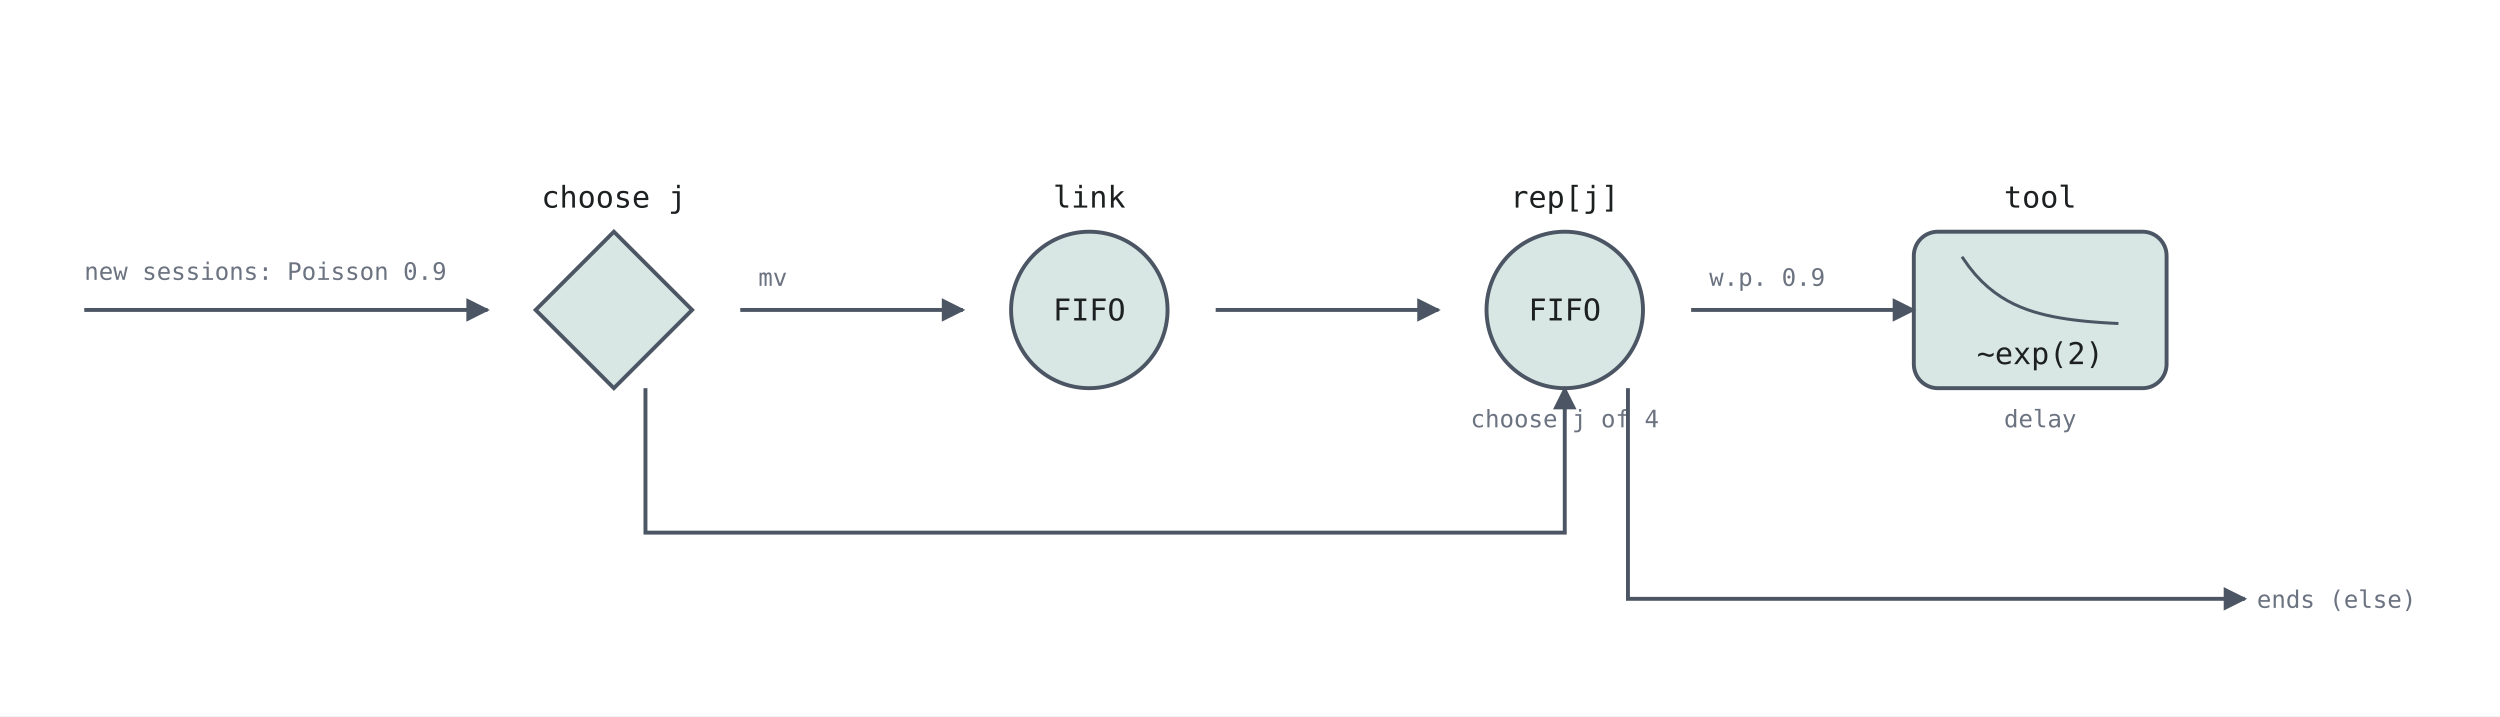
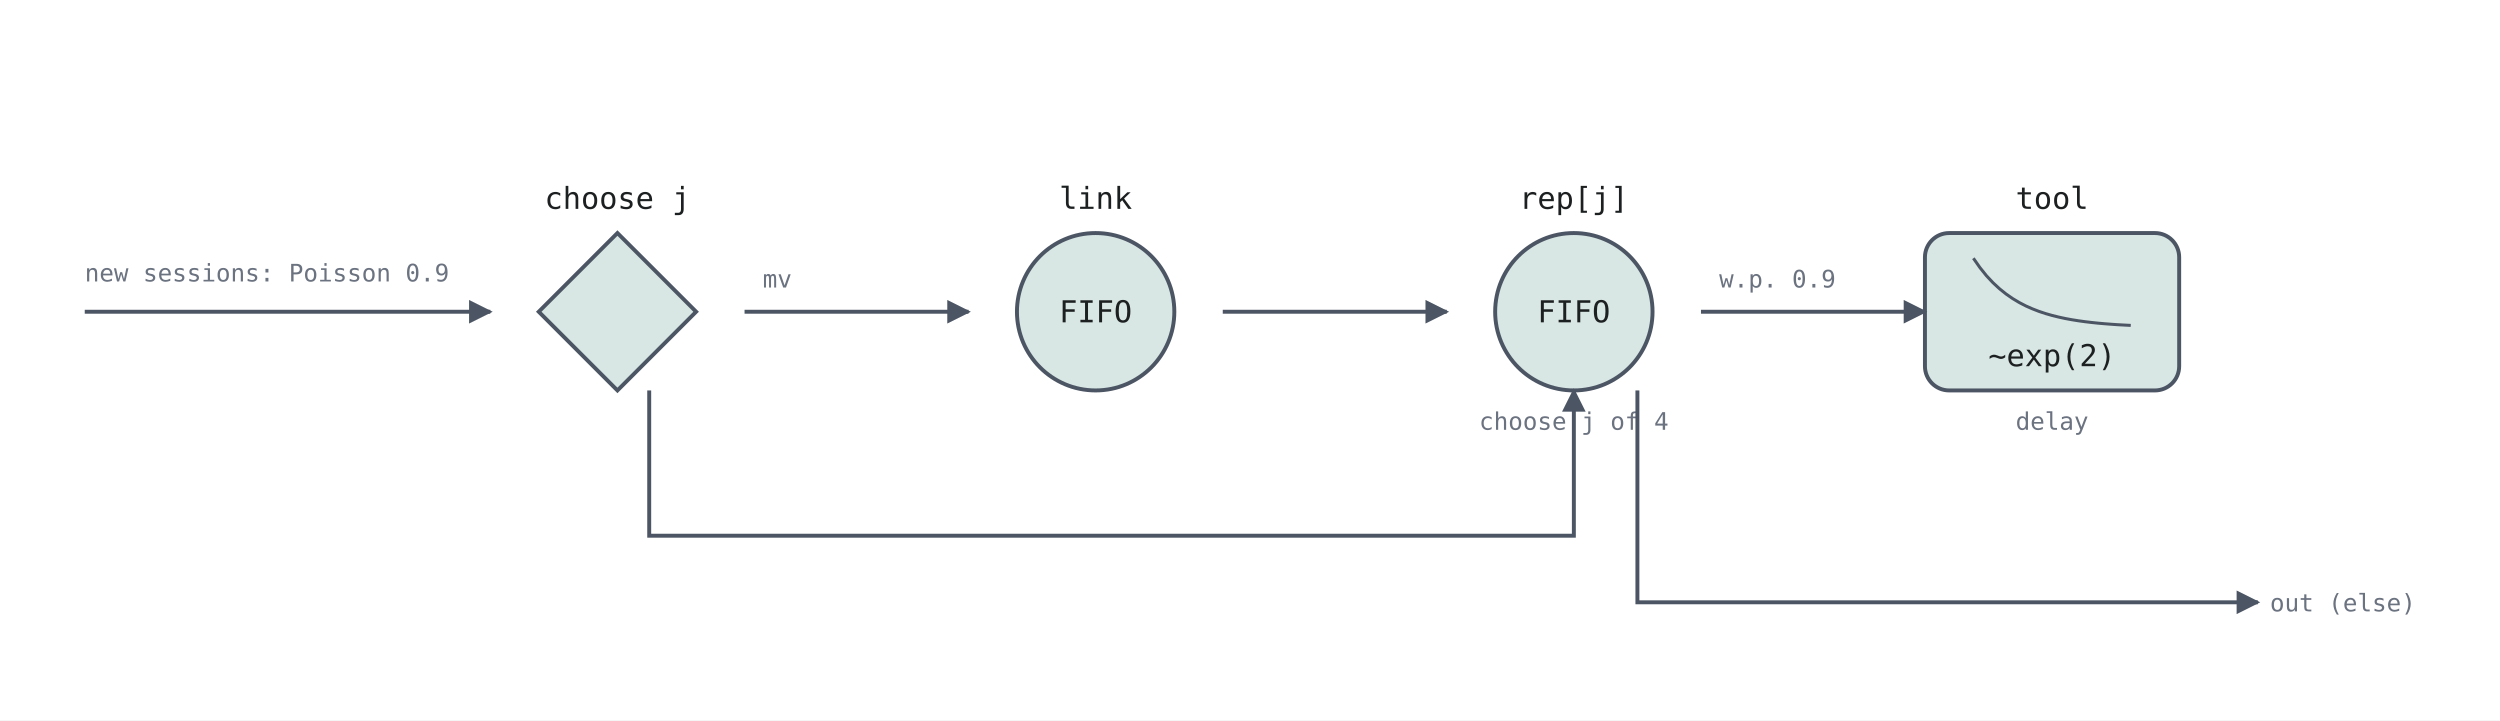
- <svg xmlns="http://www.w3.org/2000/svg" width="830.8" height="238" viewBox="0 0 830.8 238" role="img">
+ <svg xmlns="http://www.w3.org/2000/svg" width="826" height="238" viewBox="0 0 826 238" role="img">
  <style>
  text { font-family: ui-monospace, "SF Mono", Menlo, Consolas, monospace; }
  @media (prefers-color-scheme: dark) {
    text { fill: #e8e6e3; } text.dim { fill: #9aa4b2; }
    .bg { fill:#14171a }
    .solid { fill:#232a31;stroke:#b6bfcc }
    .cached { fill:#33302a }
    .instance { fill:#1a1f24;stroke:#b6bfcc }
    .frame { stroke:#b6bfcc }
    .enclosure { stroke:#9aa4b2 }
    .station { fill:#26403d;stroke:#b6bfcc }
    .cell { fill:#14171a;stroke:#b6bfcc }
    .rail { stroke:#b6bfcc }
    .flow { stroke:#b6bfcc }
    .back { stroke:#b6bfcc }
    .relation { stroke:#9aa4b2 }
  }
</style>
  <defs>
    <marker id="a" viewBox="0 0 10 10" refX="9" refY="5" markerWidth="6" markerHeight="6" orient="auto-start-reverse">
      <path d="M0 0 L10 5 L0 10 z" fill="context-stroke" />
    </marker>
  </defs>
-   <rect class="bg" fill="#ffffff" x="0" y="0" width="830.8" height="238" />
+   <rect class="bg" fill="#ffffff" x="0" y="0" width="826" height="238" />
  <polygon class="station" fill="#d8e6e4" stroke="#4b5563" stroke-width="1.3" points="204,77 230,103 204,129 178,103" />
  <text x="204" y="69" text-anchor="middle" font-size="10" fill="#1d2021">choose j</text>
  <circle class="station" fill="#d8e6e4" stroke="#4b5563" stroke-width="1.3" cx="362" cy="103" r="26" />
  <text x="362" y="106.5" text-anchor="middle" font-size="10" fill="#1d2021">FIFO</text>
  <text x="362" y="69" text-anchor="middle" font-size="10" fill="#1d2021">link</text>
  <circle class="station" fill="#d8e6e4" stroke="#4b5563" stroke-width="1.3" cx="520" cy="103" r="26" />
  <text x="520" y="106.5" text-anchor="middle" font-size="10" fill="#1d2021">FIFO</text>
  <text x="520" y="69" text-anchor="middle" font-size="10" fill="#1d2021">rep[j]</text>
  <text x="520" y="142" text-anchor="middle" font-size="8" fill="#6b7280" class="dim">choose j of 4</text>
  <rect class="station" fill="#d8e6e4" stroke="#4b5563" stroke-width="1.3" x="636" y="77" width="84" height="52" rx="8" />
  <path class="rail" fill="none" stroke="#4b5563" stroke-width="1" d="M 652 85.32 L 654.17 88.42 L 656.33 91.11 L 658.5 93.43 L 660.67 95.43 L 662.83 97.16 L 665 98.66 L 667.17 99.96 L 669.33 101.08 L 671.5 102.04 L 673.67 102.88 L 675.83 103.6 L 678 104.22 L 680.17 104.76 L 682.33 105.23 L 684.5 105.63 L 686.67 105.98 L 688.83 106.28 L 691 106.54 L 693.17 106.77 L 695.33 106.96 L 697.5 107.13 L 699.67 107.28 L 701.83 107.4 L 704 107.51" />
  <text x="678" y="121" text-anchor="middle" font-size="10" fill="#1d2021">~exp(2)</text>
  <text x="678" y="69" text-anchor="middle" font-size="10" fill="#1d2021">tool</text>
  <text x="678" y="142" text-anchor="middle" font-size="8" fill="#6b7280" class="dim">delay</text>
  <path class="flow" fill="none" stroke="#4b5563" stroke-width="1.3" d="M28 103 L162 103" marker-end="url(#a)" />
  <text x="28" y="93" text-anchor="start" font-size="8" fill="#6b7280" class="dim">new sessions: Poisson 0.9</text>
  <path class="flow" fill="none" stroke="#4b5563" stroke-width="1.3" d="M246 103 L320 103" marker-end="url(#a)" />
  <text x="252" y="95" text-anchor="start" font-size="8" fill="#6b7280" class="dim">mv</text>
  <path class="flow" fill="none" stroke="#4b5563" stroke-width="1.3" d="M404 103 L478 103" marker-end="url(#a)" />
  <path class="flow" fill="none" stroke="#4b5563" stroke-width="1.3" d="M214.5 129 L214.5 177 L520 177 L520 129" marker-end="url(#a)" />
  <path class="flow" fill="none" stroke="#4b5563" stroke-width="1.3" d="M562 103 L636 103" marker-end="url(#a)" />
  <text x="568" y="95" text-anchor="start" font-size="8" fill="#6b7280" class="dim">w.p. 0.9</text>
  <path class="flow" fill="none" stroke="#4b5563" stroke-width="1.3" d="M541 129 L541 199 L746 199" marker-end="url(#a)" />
-   <text x="750" y="202" text-anchor="start" font-size="8" fill="#6b7280" class="dim">ends (else)</text>
+   <text x="750" y="202" text-anchor="start" font-size="8" fill="#6b7280" class="dim">out (else)</text>
</svg>
